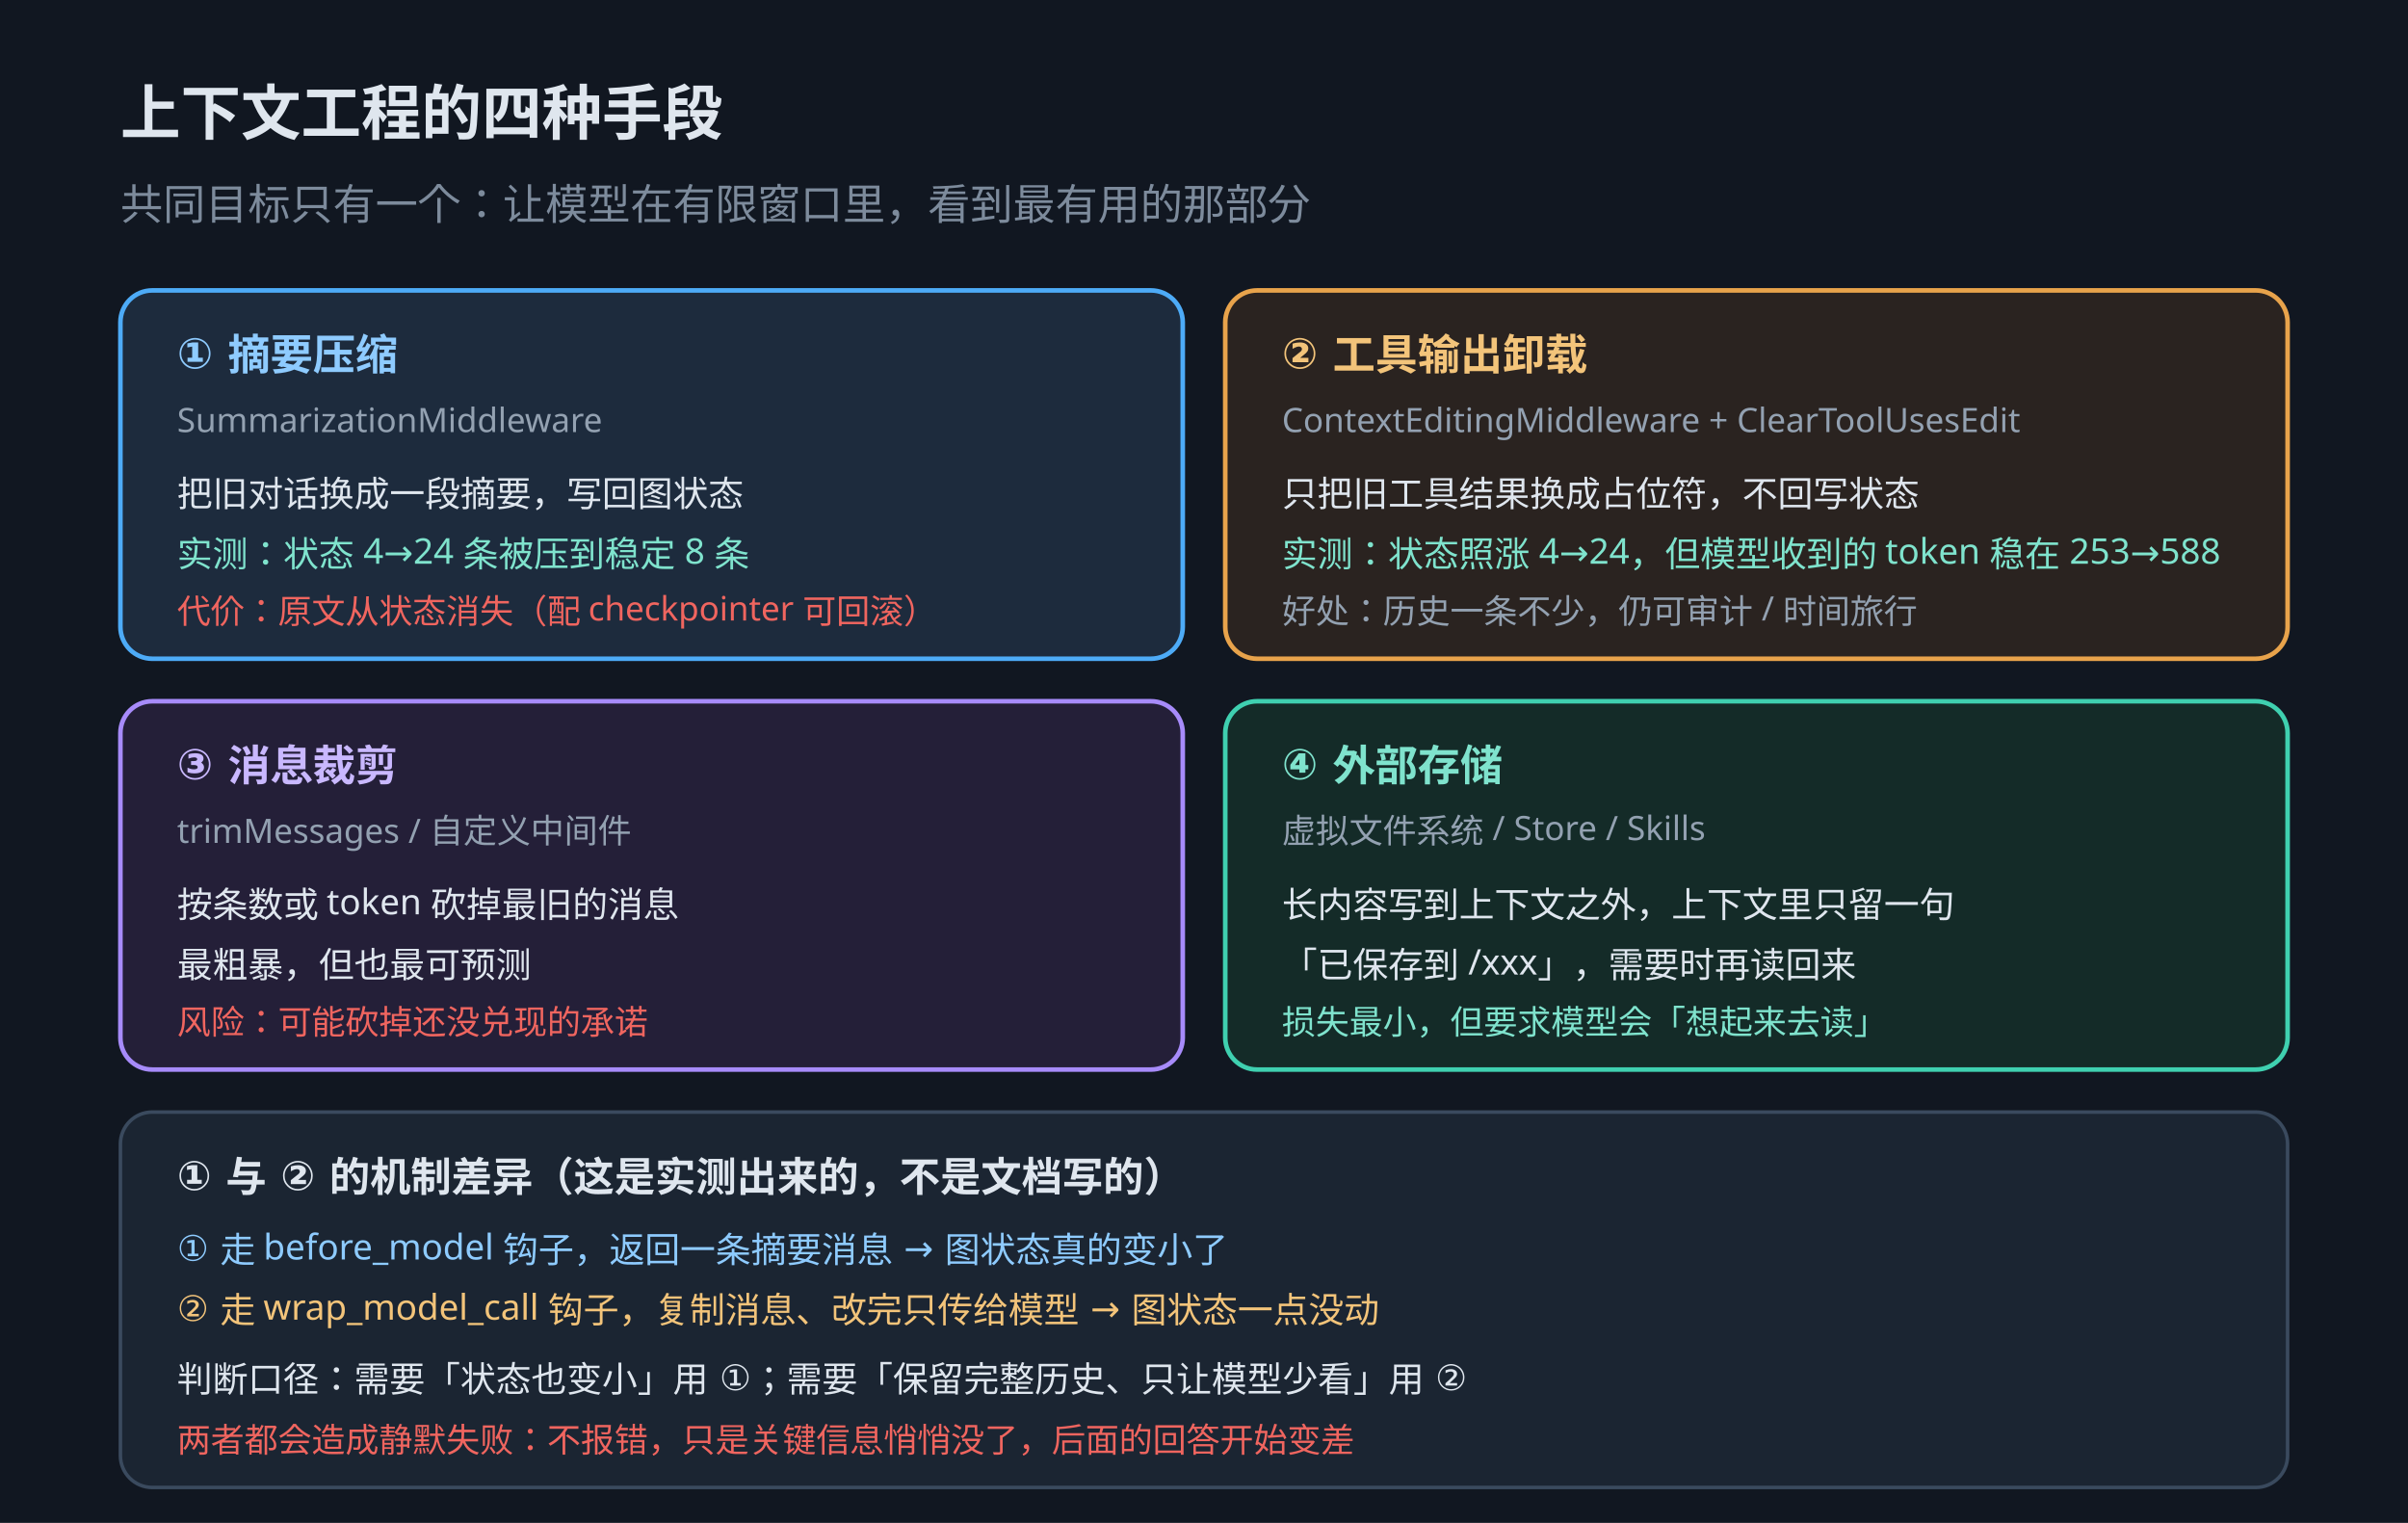
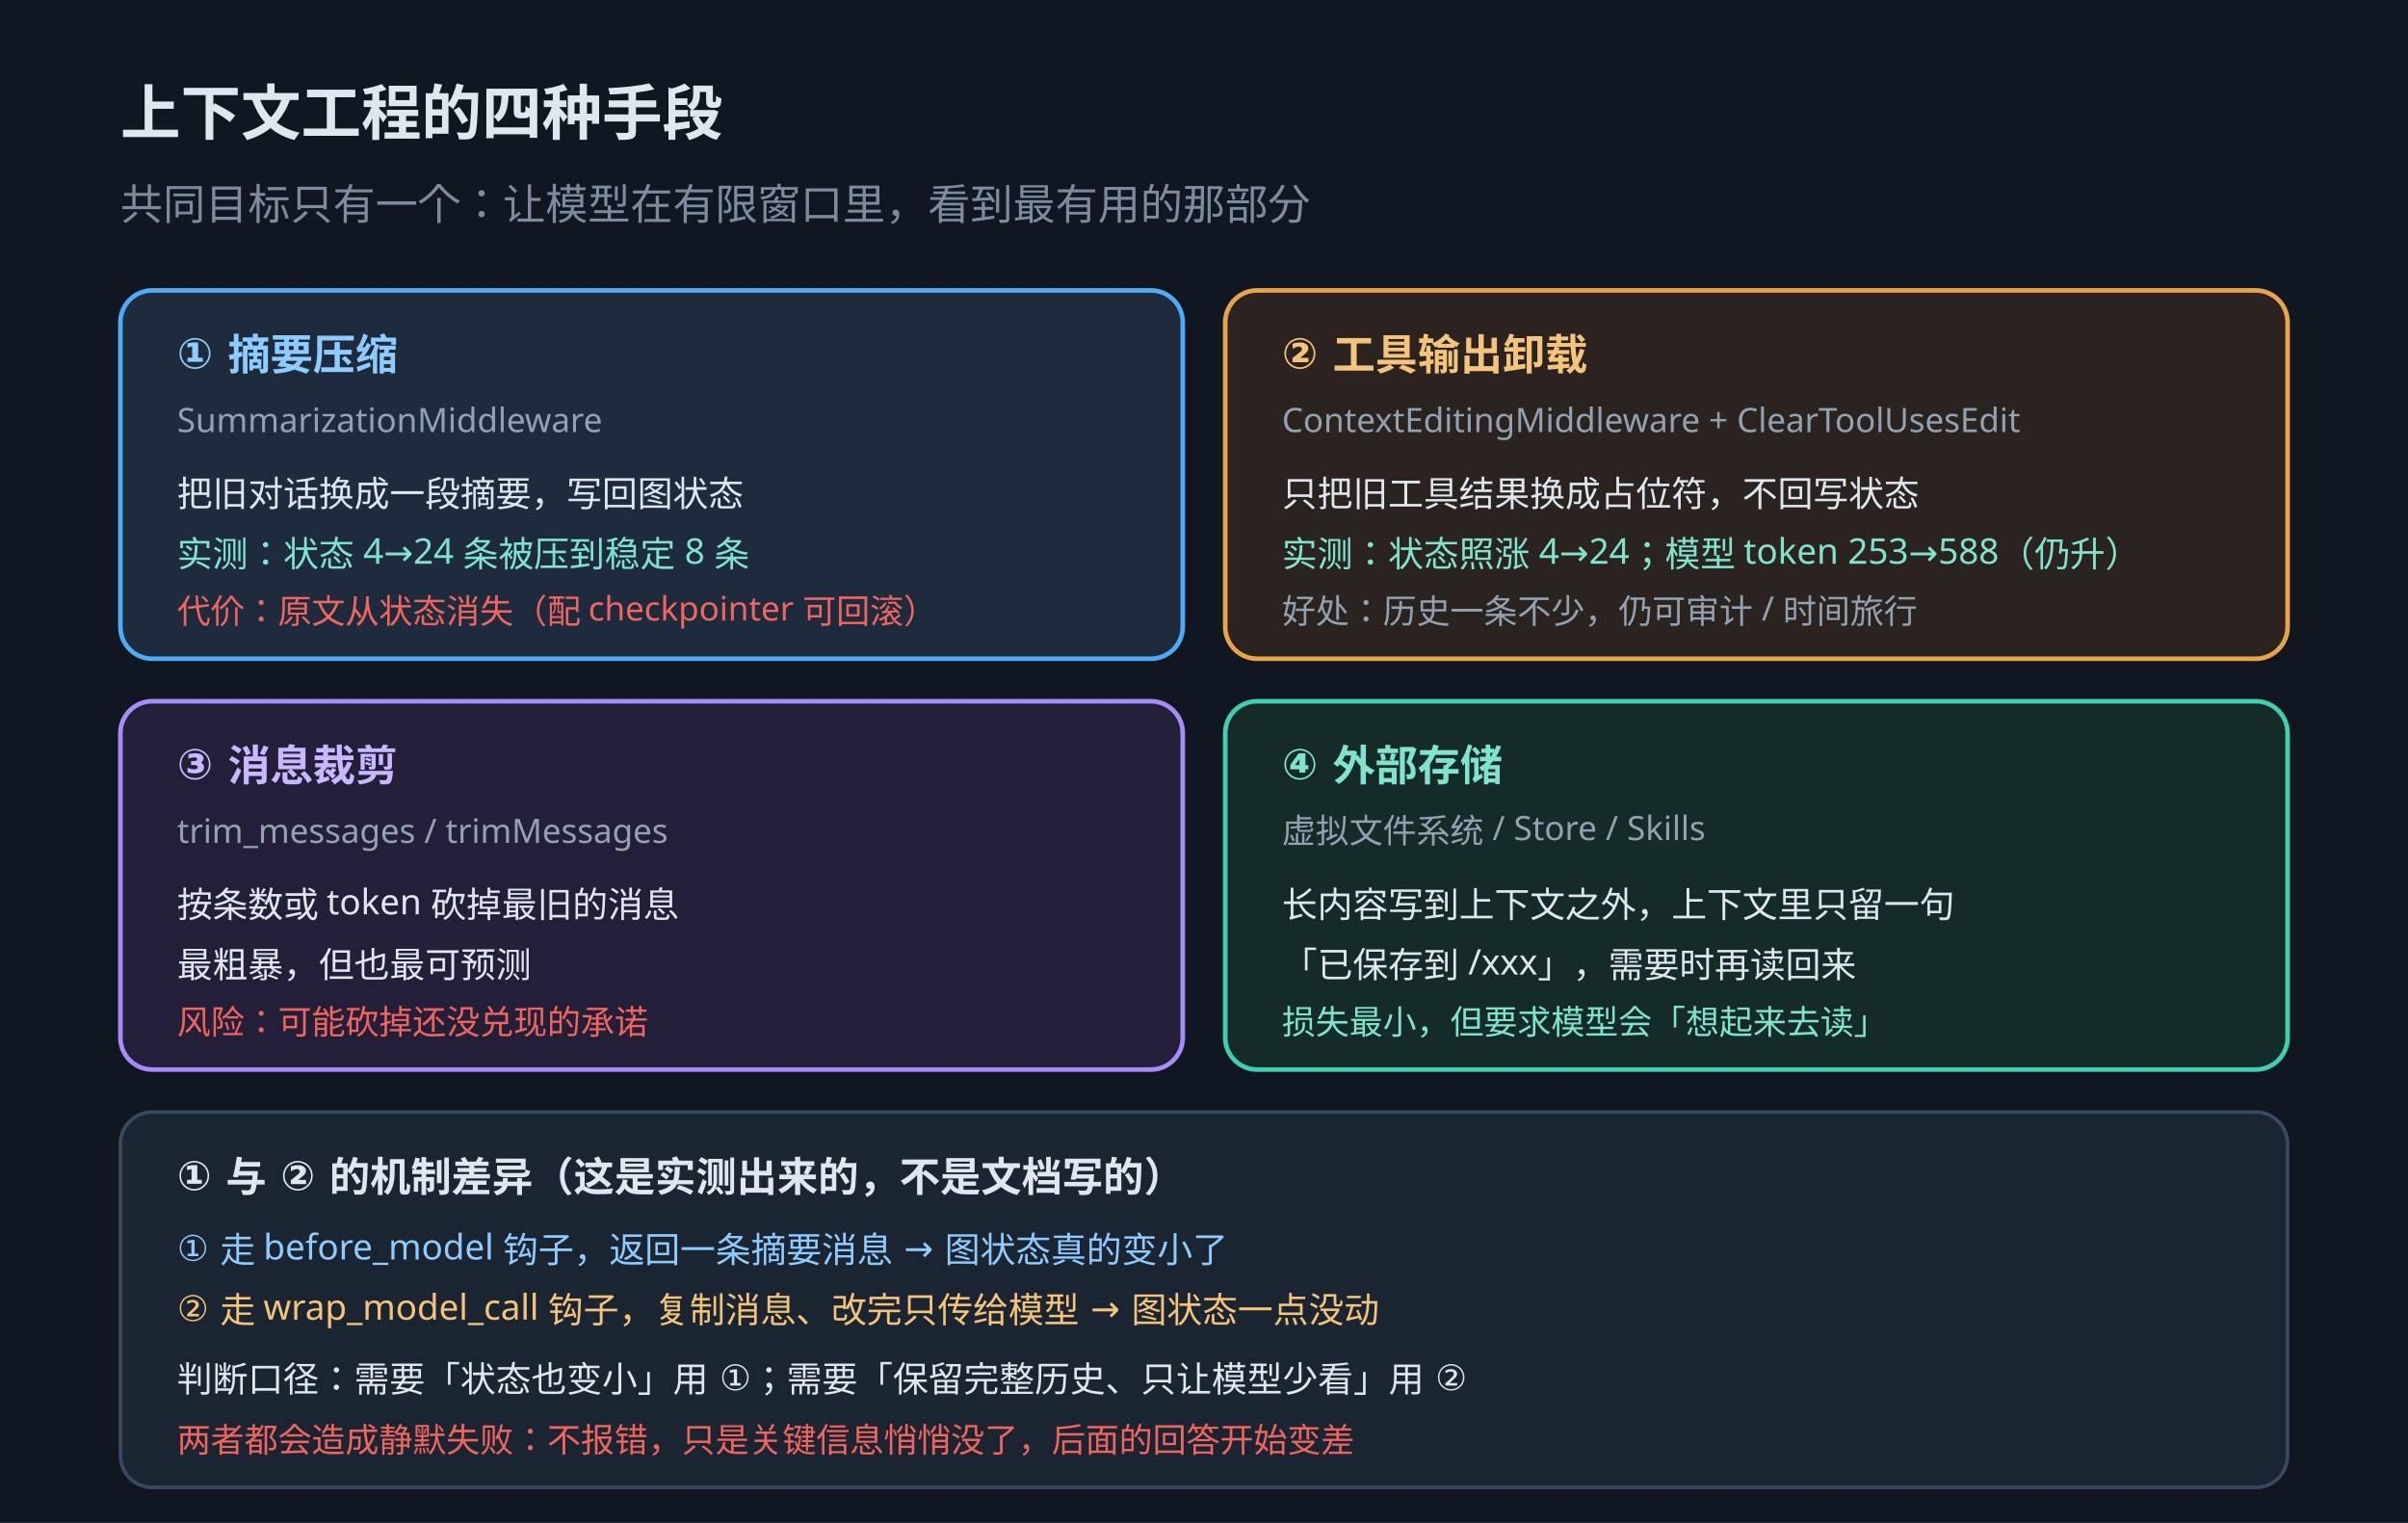
<svg xmlns="http://www.w3.org/2000/svg" viewBox="0 0 680 430" width="680" height="430" role="img">
  <rect x="0" y="0" width="680" height="430" fill="#111721" />
  <text x="34" y="38" font-family="system-ui, sans-serif" font-size="17" font-weight="700" fill="#dfe6ee">上下文工程的四种手段</text>
  <text x="34" y="62" font-family="system-ui, sans-serif" font-size="12" fill="#7d8b9c">共同目标只有一个：让模型在有限窗口里，看到最有用的那部分</text>
  <rect x="34" y="82" width="300" height="104" rx="9" fill="#1d2b3d" stroke="#4dabf7" stroke-width="1.3" />
  <text x="50" y="104" font-family="system-ui, sans-serif" font-size="12" font-weight="700" fill="#8ecbff">① 摘要压缩</text>
  <text x="50" y="122" font-family="system-ui, sans-serif" font-size="9.5" fill="#93a1b1">SummarizationMiddleware</text>
  <text x="50" y="143" font-family="system-ui, sans-serif" font-size="10" fill="#dfe6ee">把旧对话换成一段摘要，写回图状态</text>
  <text x="50" y="160" font-family="system-ui, sans-serif" font-size="10" fill="#7fe3cd">实测：状态 4→24 条被压到稳定 8 条</text>
  <text x="50" y="176" font-family="system-ui, sans-serif" font-size="9.5" fill="#f0655f">代价：原文从状态消失（配 checkpointer 可回滚）</text>
  <rect x="346" y="82" width="300" height="104" rx="9" fill="#2a2320" stroke="#e8a34b" stroke-width="1.3" />
  <text x="362" y="104" font-family="system-ui, sans-serif" font-size="12" font-weight="700" fill="#f3c47a">② 工具输出卸载</text>
  <text x="362" y="122" font-family="system-ui, sans-serif" font-size="9.5" fill="#93a1b1">ContextEditingMiddleware + ClearToolUsesEdit</text>
  <text x="362" y="143" font-family="system-ui, sans-serif" font-size="10" fill="#dfe6ee">只把旧工具结果换成占位符，不回写状态</text>
-   <text x="362" y="160" font-family="system-ui, sans-serif" font-size="10" fill="#7fe3cd">实测：状态照涨 4→24，但模型收到的 token 稳在 253→588</text>
+   <text x="362" y="160" font-family="system-ui, sans-serif" font-size="10" fill="#7fe3cd">实测：状态照涨 4→24；模型 token 253→588（仍升）</text>
  <text x="362" y="176" font-family="system-ui, sans-serif" font-size="9.5" fill="#93a1b1">好处：历史一条不少，仍可审计 / 时间旅行</text>
  <rect x="34" y="198" width="300" height="104" rx="9" fill="#241f38" stroke="#a78bfa" stroke-width="1.3" />
  <text x="50" y="220" font-family="system-ui, sans-serif" font-size="12" font-weight="700" fill="#c9b8ff">③ 消息裁剪</text>
-   <text x="50" y="238" font-family="system-ui, sans-serif" font-size="9.5" fill="#93a1b1">trimMessages / 自定义中间件</text>
+   <text x="50" y="238" font-family="system-ui, sans-serif" font-size="9.5" fill="#93a1b1">trim_messages / trimMessages</text>
  <text x="50" y="259" font-family="system-ui, sans-serif" font-size="10" fill="#dfe6ee">按条数或 token 砍掉最旧的消息</text>
  <text x="50" y="276" font-family="system-ui, sans-serif" font-size="10" fill="#dfe6ee">最粗暴，但也最可预测</text>
  <text x="50" y="292" font-family="system-ui, sans-serif" font-size="9.5" fill="#f0655f">风险：可能砍掉还没兑现的承诺</text>
  <rect x="346" y="198" width="300" height="104" rx="9" fill="#142b28" stroke="#3fd0b0" stroke-width="1.3" />
  <text x="362" y="220" font-family="system-ui, sans-serif" font-size="12" font-weight="700" fill="#7fe3cd">④ 外部存储</text>
  <text x="362" y="238" font-family="system-ui, sans-serif" font-size="9.5" fill="#93a1b1">虚拟文件系统 / Store / Skills</text>
  <text x="362" y="259" font-family="system-ui, sans-serif" font-size="10" fill="#dfe6ee">长内容写到上下文之外，上下文里只留一句</text>
  <text x="362" y="276" font-family="system-ui, sans-serif" font-size="10" fill="#dfe6ee">「已保存到 /xxx」，需要时再读回来</text>
  <text x="362" y="292" font-family="system-ui, sans-serif" font-size="9.5" fill="#7fe3cd">损失最小，但要求模型会「想起来去读」</text>
  <rect x="34" y="314" width="612" height="106" rx="9" fill="#1b2532" stroke="#3a4a5e" stroke-width="1" />
  <text x="50" y="336" font-family="system-ui, sans-serif" font-size="11.5" font-weight="700" fill="#dfe6ee">① 与 ② 的机制差异（这是实测出来的，不是文档写的）</text>
  <text x="50" y="356" font-family="system-ui, sans-serif" font-size="10" fill="#8ecbff">① 走 before_model 钩子，返回一条摘要消息 → 图状态真的变小了</text>
  <text x="50" y="373" font-family="system-ui, sans-serif" font-size="10" fill="#f3c47a">② 走 wrap_model_call 钩子，复制消息、改完只传给模型 → 图状态一点没动</text>
  <text x="50" y="393" font-family="system-ui, sans-serif" font-size="10" fill="#dfe6ee">判断口径：需要「状态也变小」用 ①；需要「保留完整历史、只让模型少看」用 ②</text>
  <text x="50" y="410" font-family="system-ui, sans-serif" font-size="9.5" fill="#f0655f">两者都会造成静默失败：不报错，只是关键信息悄悄没了，后面的回答开始变差</text>
</svg>
